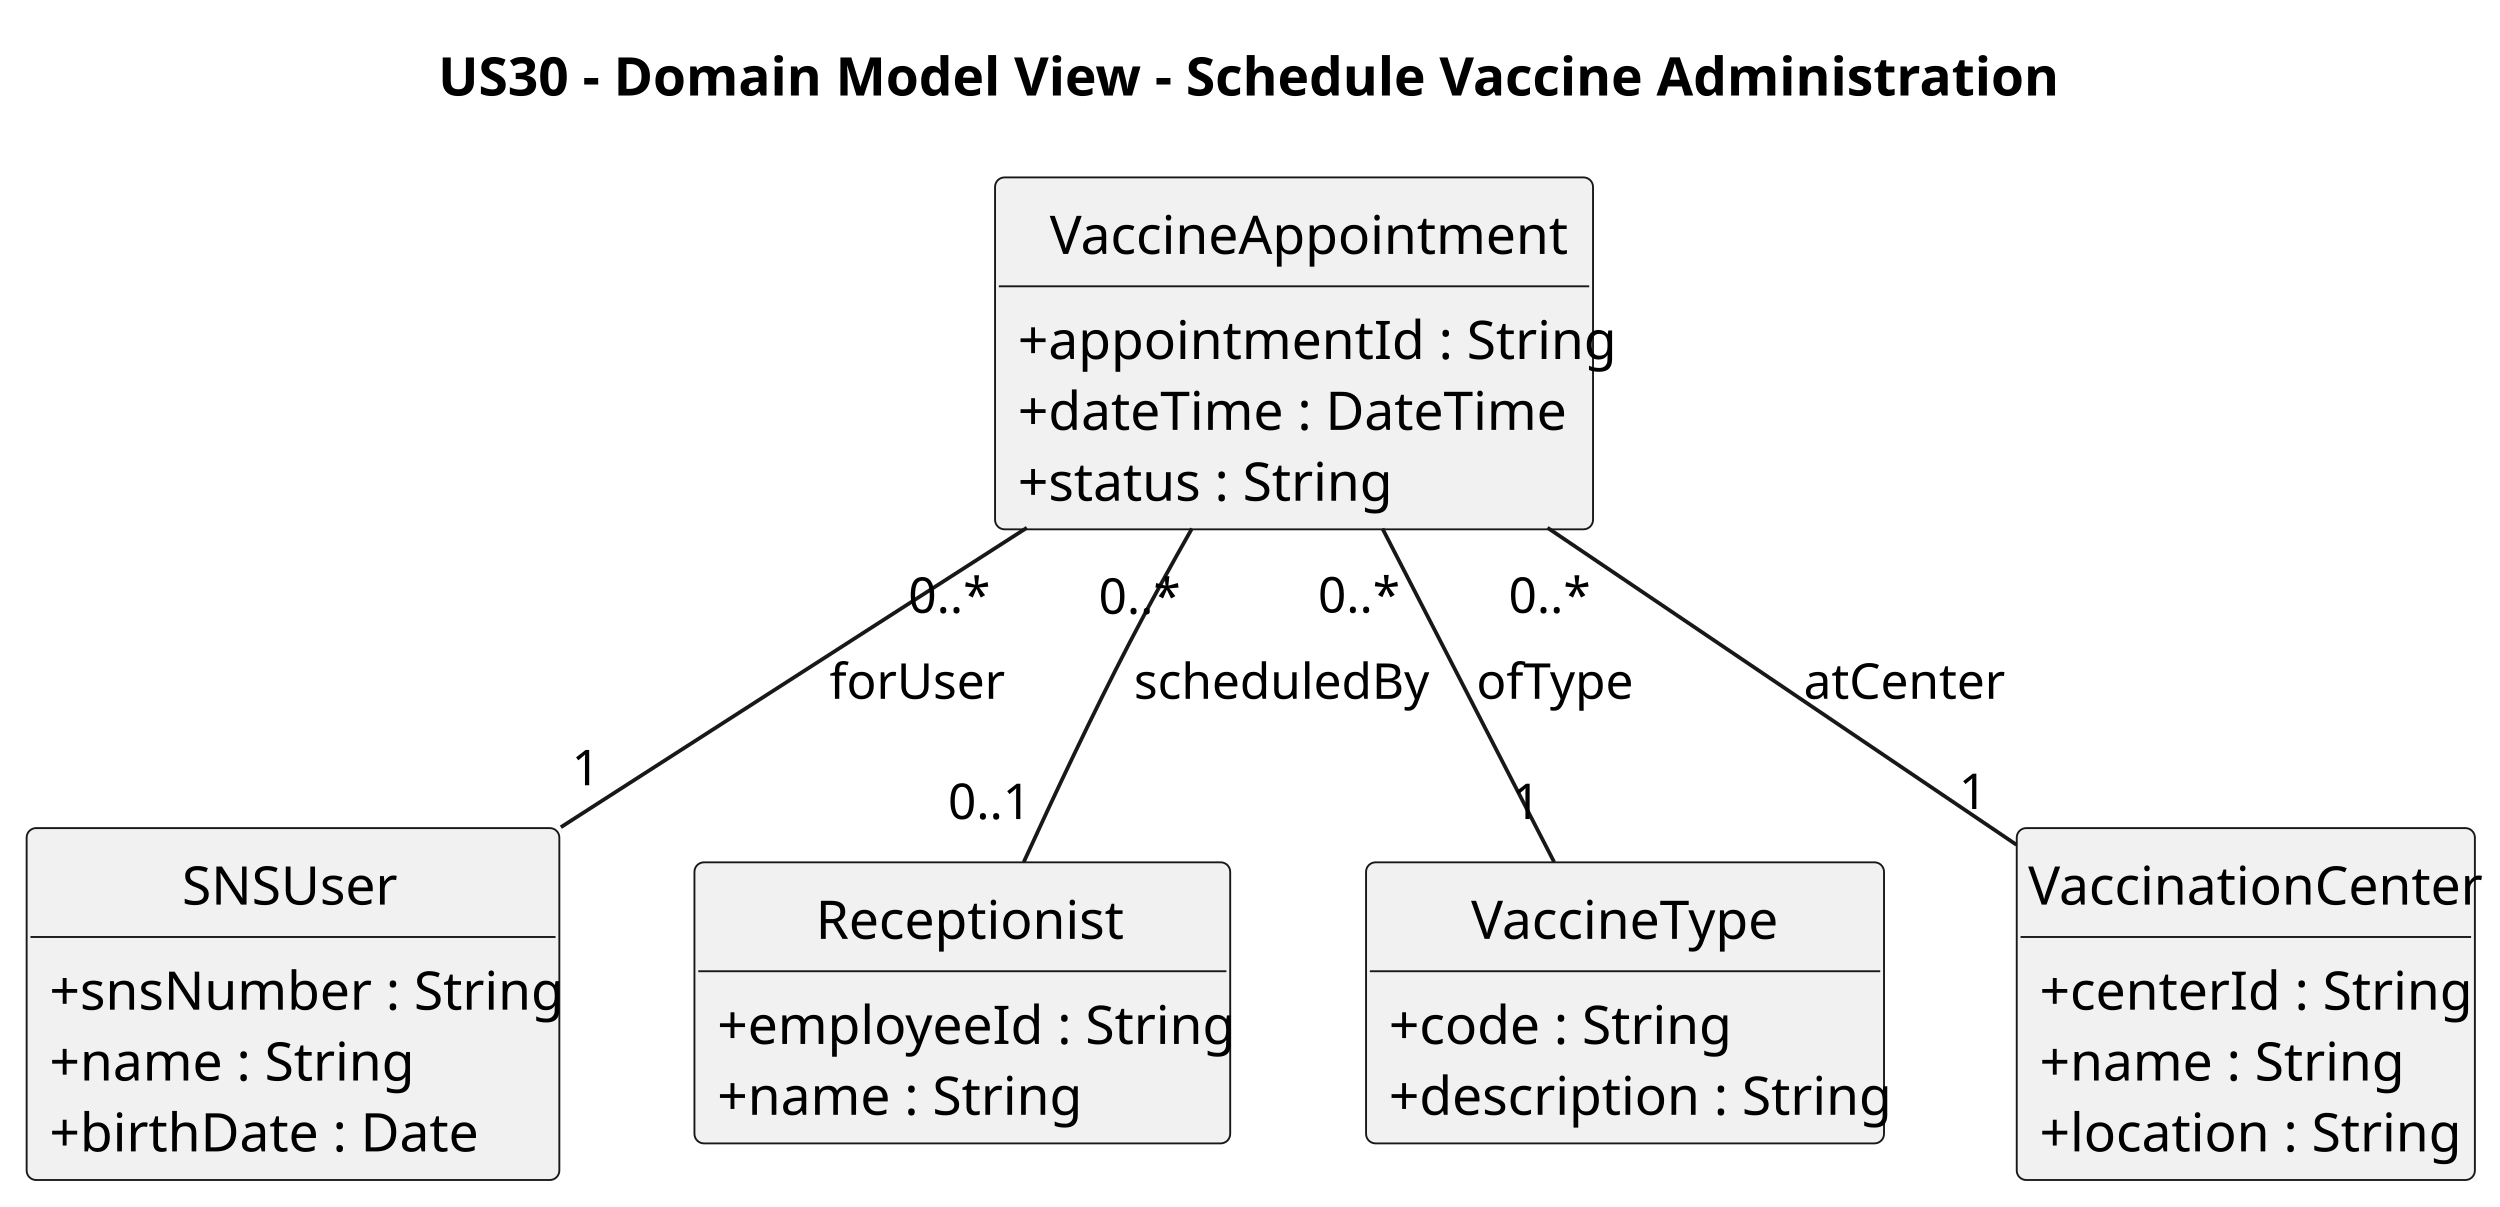
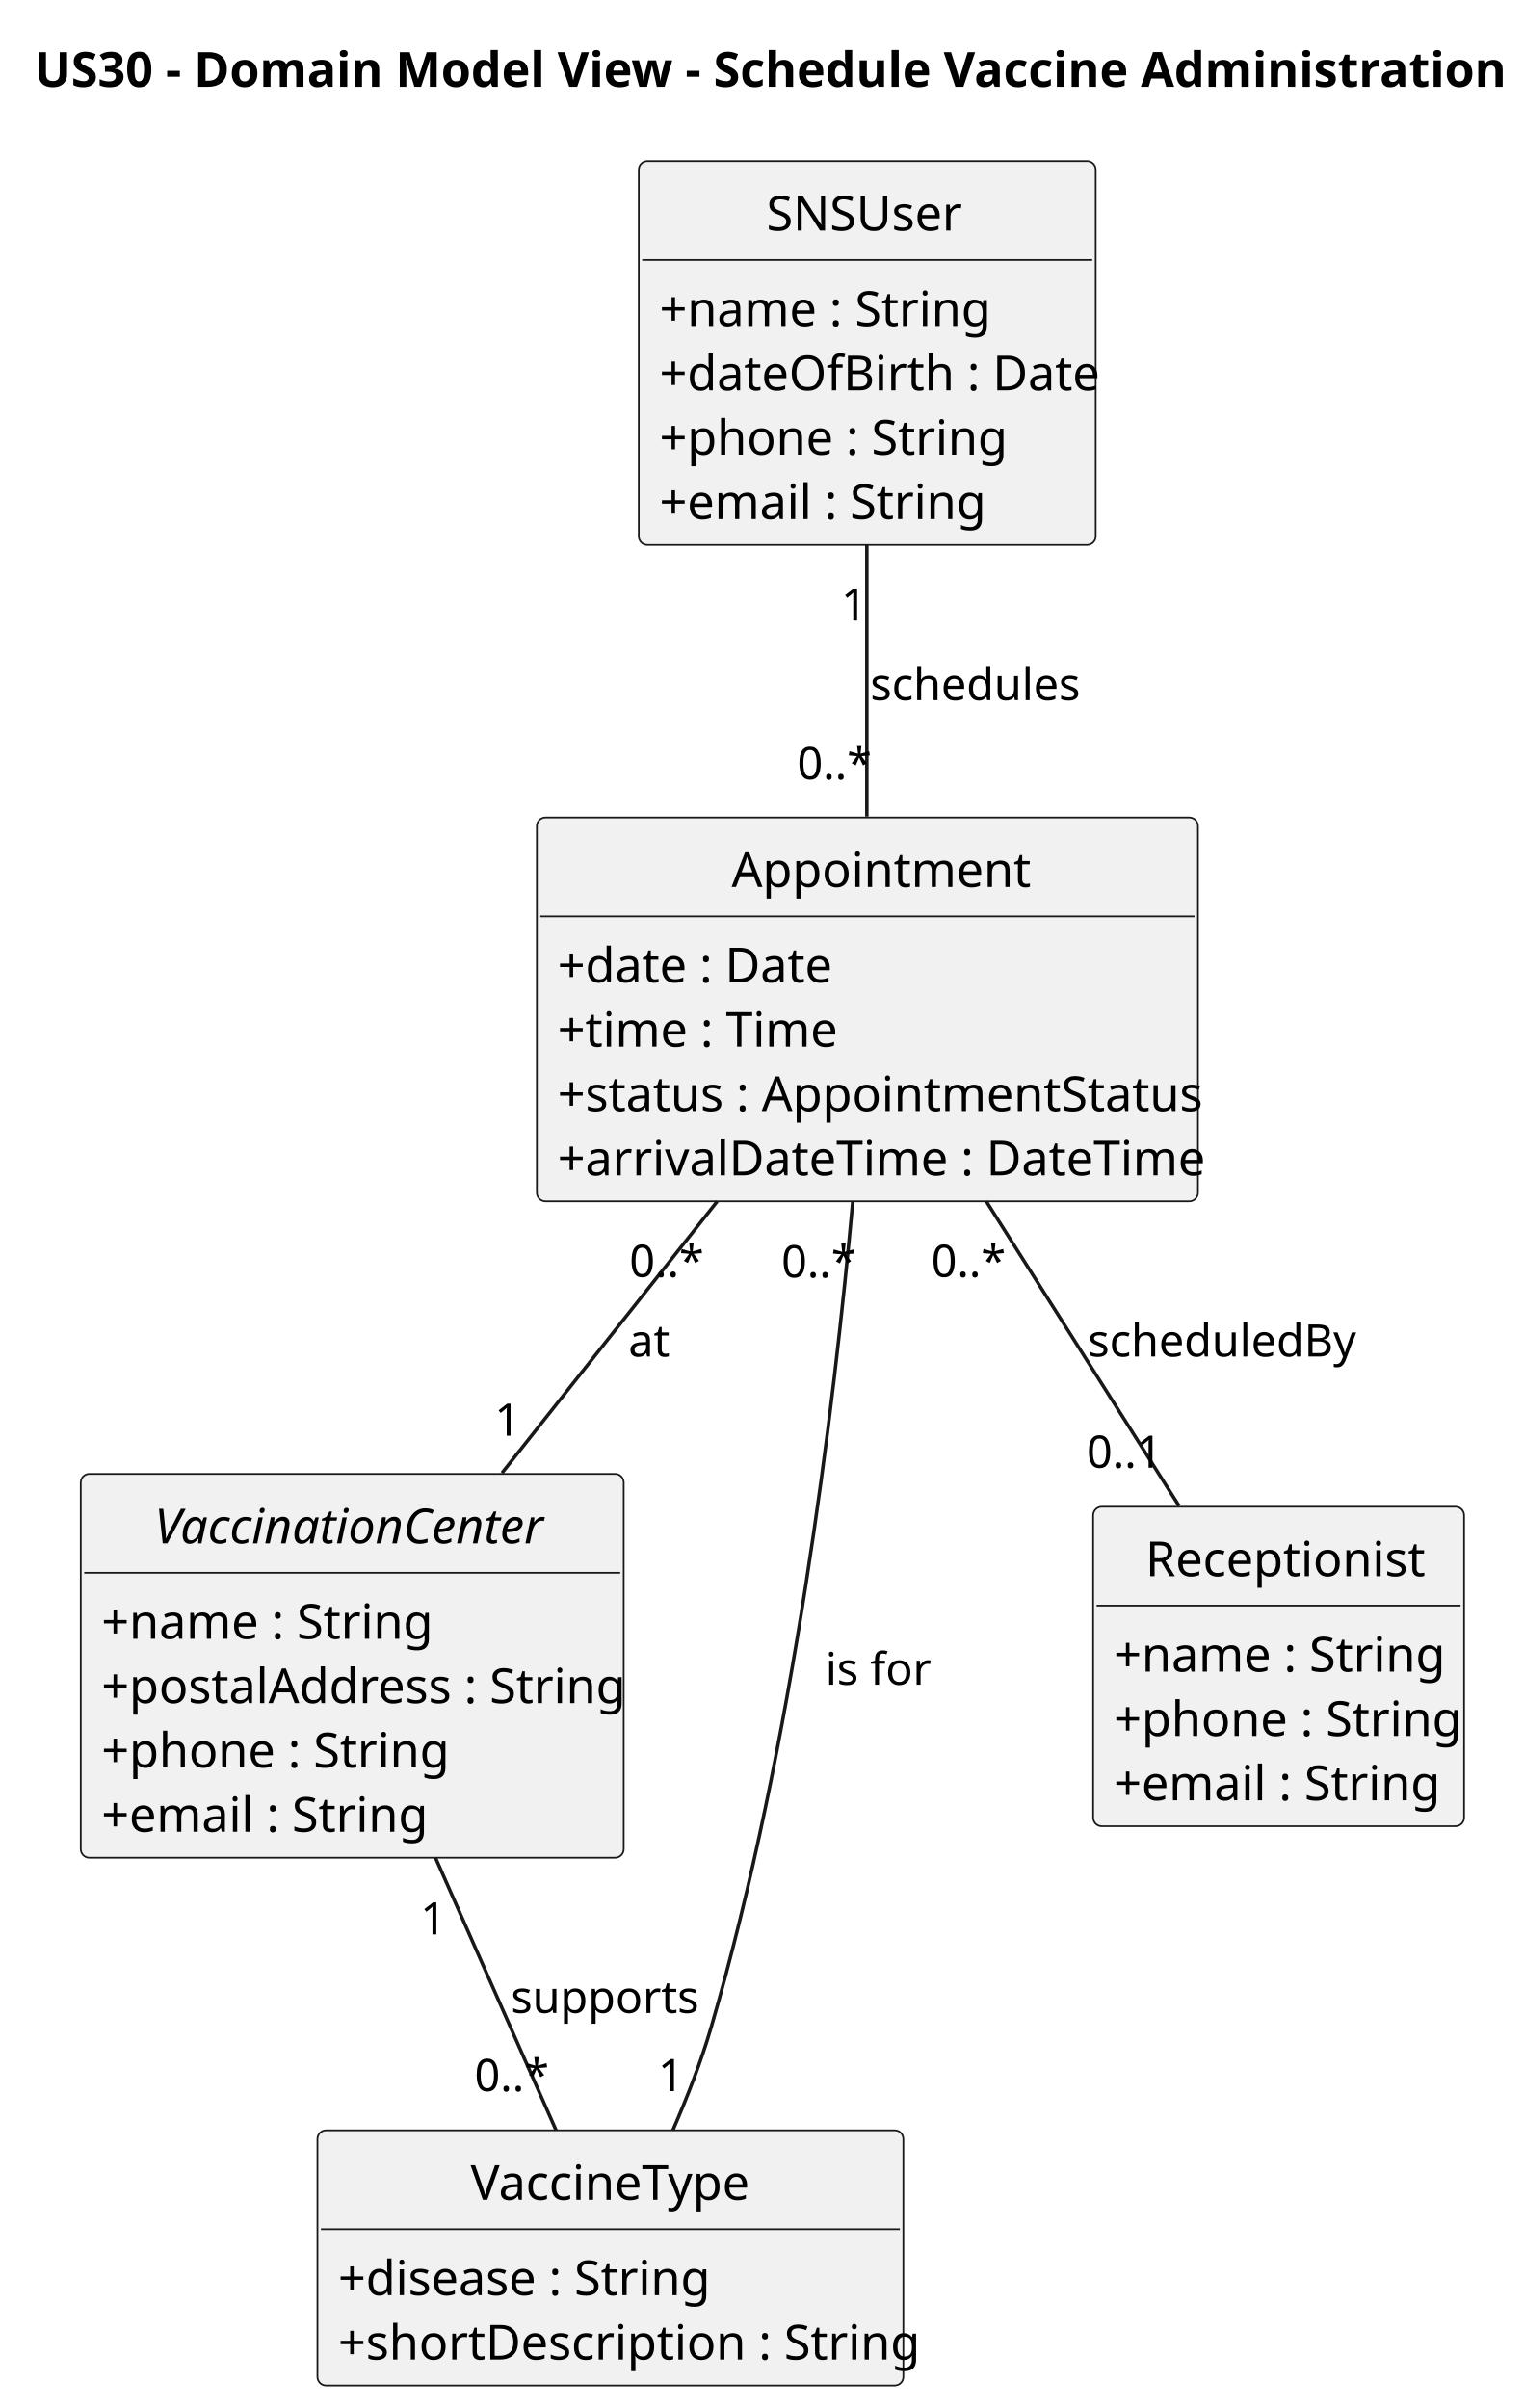
- <svg xmlns="http://www.w3.org/2000/svg" contentStyleType="text/css" data-diagram-type="CLASS" height="317px" preserveAspectRatio="none" style="width:657px;height:317px;background:#FFFFFF;" version="1.1" viewBox="0 0 657 317" width="657px" zoomAndPan="magnify">
+ <svg xmlns="http://www.w3.org/2000/svg" contentStyleType="text/css" data-diagram-type="CLASS" height="697px" preserveAspectRatio="none" style="width:441px;height:697px;background:#FFFFFF;" version="1.1" viewBox="0 0 441 697" width="441px" zoomAndPan="magnify">
  <defs />
  <g>
    <g class="title" data-source-line="1">
-       <text fill="#000000" font-family="sans-serif" font-size="14" font-weight="bold" lengthAdjust="spacing" textLength="413.089" x="115.155" y="25.107">US30 - Domain Model View - Schedule Vaccine Administration</text>
+       <text fill="#000000" font-family="sans-serif" font-size="14" font-weight="bold" lengthAdjust="spacing" textLength="413.089" x="10" y="25.107">US30 - Domain Model View - Schedule Vaccine Administration</text>
    </g>
    <g class="entity" data-entity="SNSUser" data-source-line="7" data-uid="ent0002" id="entity_SNSUser">
-       <rect fill="#F1F1F1" height="92.484" rx="2.5" ry="2.5" style="stroke:#181818;stroke-width:0.5;" width="139.996" x="7" y="217.621" />
-       <text fill="#000000" font-family="sans-serif" font-size="14" lengthAdjust="spacing" textLength="58.345" x="47.826" y="237.728">SNSUser</text>
-       <line style="stroke:#181818;stroke-width:0.5;" x1="8" x2="145.996" y1="246.242" y2="246.242" />
-       <text fill="#000000" font-family="sans-serif" font-size="14" lengthAdjust="spacing" textLength="127.996" x="13" y="265.35">+snsNumber : String</text>
-       <text fill="#000000" font-family="sans-serif" font-size="14" lengthAdjust="spacing" textLength="91.438" x="13" y="283.971">+name : String</text>
-       <text fill="#000000" font-family="sans-serif" font-size="14" lengthAdjust="spacing" textLength="106.224" x="13" y="302.592">+birthDate : Date</text>
+       <rect fill="#F1F1F1" height="111.106" rx="2.5" ry="2.5" style="stroke:#181818;stroke-width:0.5;" width="132.231" x="184.871" y="46.621" />
+       <text fill="#000000" font-family="sans-serif" font-size="14" lengthAdjust="spacing" textLength="58.345" x="221.814" y="66.728">SNSUser</text>
+       <line style="stroke:#181818;stroke-width:0.5;" x1="185.871" x2="316.101" y1="75.242" y2="75.242" />
+       <text fill="#000000" font-family="sans-serif" font-size="14" lengthAdjust="spacing" textLength="91.438" x="190.871" y="94.35">+name : String</text>
+       <text fill="#000000" font-family="sans-serif" font-size="14" lengthAdjust="spacing" textLength="120.231" x="190.871" y="112.971">+dateOfBirth : Date</text>
+       <text fill="#000000" font-family="sans-serif" font-size="14" lengthAdjust="spacing" textLength="95.348" x="190.871" y="131.592">+phone : String</text>
+       <text fill="#000000" font-family="sans-serif" font-size="14" lengthAdjust="spacing" textLength="89.872" x="190.871" y="150.213">+email : String</text>
    </g>
-     <g class="entity" data-entity="Receptionist" data-source-line="13" data-uid="ent0003" id="entity_Receptionist">
-       <rect fill="#F1F1F1" height="73.863" rx="2.5" ry="2.5" style="stroke:#181818;stroke-width:0.5;" width="140.796" x="182.5" y="226.621" />
-       <text fill="#000000" font-family="sans-serif" font-size="14" lengthAdjust="spacing" textLength="77.041" x="214.377" y="246.728">Receptionist</text>
-       <line style="stroke:#181818;stroke-width:0.5;" x1="183.5" x2="322.296" y1="255.242" y2="255.242" />
-       <text fill="#000000" font-family="sans-serif" font-size="14" lengthAdjust="spacing" textLength="128.796" x="188.5" y="274.35">+employeeId : String</text>
-       <text fill="#000000" font-family="sans-serif" font-size="14" lengthAdjust="spacing" textLength="91.438" x="188.5" y="292.971">+name : String</text>
+     <g class="entity" data-entity="VaccinationCenter" data-source-line="14" data-uid="ent0003" id="entity_VaccinationCenter">
+       <rect fill="#F1F1F1" height="111.106" rx="2.5" ry="2.5" style="stroke:#181818;stroke-width:0.5;" width="157.134" x="23.371" y="426.621" />
+       <text fill="#000000" font-family="sans-serif" font-size="14" font-style="italic" lengthAdjust="spacing" textLength="114.399" x="44.738" y="446.728">VaccinationCenter</text>
+       <line style="stroke:#181818;stroke-width:0.5;" x1="24.371" x2="179.504" y1="455.242" y2="455.242" />
+       <text fill="#000000" font-family="sans-serif" font-size="14" lengthAdjust="spacing" textLength="91.438" x="29.371" y="474.35">+name : String</text>
+       <text fill="#000000" font-family="sans-serif" font-size="14" lengthAdjust="spacing" textLength="145.134" x="29.371" y="492.971">+postalAddress : String</text>
+       <text fill="#000000" font-family="sans-serif" font-size="14" lengthAdjust="spacing" textLength="95.348" x="29.371" y="511.592">+phone : String</text>
+       <text fill="#000000" font-family="sans-serif" font-size="14" lengthAdjust="spacing" textLength="89.872" x="29.371" y="530.213">+email : String</text>
    </g>
-     <g class="entity" data-entity="VaccineType" data-source-line="18" data-uid="ent0004" id="entity_VaccineType">
-       <rect fill="#F1F1F1" height="73.863" rx="2.5" ry="2.5" style="stroke:#181818;stroke-width:0.5;" width="136.12" x="359" y="226.621" />
-       <text fill="#000000" font-family="sans-serif" font-size="14" lengthAdjust="spacing" textLength="80.931" x="386.595" y="246.728">VaccineType</text>
-       <line style="stroke:#181818;stroke-width:0.5;" x1="360" x2="494.12" y1="255.242" y2="255.242" />
-       <text fill="#000000" font-family="sans-serif" font-size="14" lengthAdjust="spacing" textLength="86.775" x="365" y="274.35">+code : String</text>
-       <text fill="#000000" font-family="sans-serif" font-size="14" lengthAdjust="spacing" textLength="124.12" x="365" y="292.971">+description : String</text>
+     <g class="entity" data-entity="VaccineType" data-source-line="21" data-uid="ent0004" id="entity_VaccineType">
+       <rect fill="#F1F1F1" height="73.863" rx="2.5" ry="2.5" style="stroke:#181818;stroke-width:0.5;" width="169.568" x="91.871" y="616.621" />
+       <text fill="#000000" font-family="sans-serif" font-size="14" lengthAdjust="spacing" textLength="80.931" x="136.19" y="636.729">VaccineType</text>
+       <line style="stroke:#181818;stroke-width:0.5;" x1="92.871" x2="260.439" y1="645.242" y2="645.242" />
+       <text fill="#000000" font-family="sans-serif" font-size="14" lengthAdjust="spacing" textLength="104.672" x="97.871" y="664.35">+disease : String</text>
+       <text fill="#000000" font-family="sans-serif" font-size="14" lengthAdjust="spacing" textLength="157.568" x="97.871" y="682.971">+shortDescription : String</text>
    </g>
-     <g class="entity" data-entity="VaccinationCenter" data-source-line="23" data-uid="ent0005" id="entity_VaccinationCenter">
-       <rect fill="#F1F1F1" height="92.484" rx="2.5" ry="2.5" style="stroke:#181818;stroke-width:0.5;" width="120.399" x="530" y="217.621" />
-       <text fill="#000000" font-family="sans-serif" font-size="14" lengthAdjust="spacing" textLength="114.399" x="533" y="237.728">VaccinationCenter</text>
-       <line style="stroke:#181818;stroke-width:0.5;" x1="531" x2="649.399" y1="246.242" y2="246.242" />
-       <text fill="#000000" font-family="sans-serif" font-size="14" lengthAdjust="spacing" textLength="107.003" x="536" y="265.35">+centerId : String</text>
-       <text fill="#000000" font-family="sans-serif" font-size="14" lengthAdjust="spacing" textLength="91.438" x="536" y="283.971">+name : String</text>
-       <text fill="#000000" font-family="sans-serif" font-size="14" lengthAdjust="spacing" textLength="104.672" x="536" y="302.592">+location : String</text>
+     <g class="entity" data-entity="Appointment" data-source-line="27" data-uid="ent0005" id="entity_Appointment">
+       <rect fill="#F1F1F1" height="111.106" rx="2.5" ry="2.5" style="stroke:#181818;stroke-width:0.5;" width="191.327" x="155.371" y="236.621" />
+       <text fill="#000000" font-family="sans-serif" font-size="14" lengthAdjust="spacing" textLength="78.606" x="211.731" y="256.728">Appointment</text>
+       <line style="stroke:#181818;stroke-width:0.5;" x1="156.371" x2="345.698" y1="265.242" y2="265.242" />
+       <text fill="#000000" font-family="sans-serif" font-size="14" lengthAdjust="spacing" textLength="76.665" x="161.371" y="284.35">+date : Date</text>
+       <text fill="#000000" font-family="sans-serif" font-size="14" lengthAdjust="spacing" textLength="77.403" x="161.371" y="302.971">+time : Time</text>
+       <text fill="#000000" font-family="sans-serif" font-size="14" lengthAdjust="spacing" textLength="175.492" x="161.371" y="321.592">+status : AppointmentStatus</text>
+       <text fill="#000000" font-family="sans-serif" font-size="14" lengthAdjust="spacing" textLength="179.327" x="161.371" y="340.213">+arrivalDateTime : DateTime</text>
    </g>
-     <g class="entity" data-entity="VaccineAppointment" data-source-line="29" data-uid="ent0006" id="entity_VaccineAppointment">
-       <rect fill="#F1F1F1" height="92.484" rx="2.5" ry="2.5" style="stroke:#181818;stroke-width:0.5;" width="157.148" x="261.5" y="46.621" />
-       <text fill="#000000" font-family="sans-serif" font-size="14" lengthAdjust="spacing" textLength="128.413" x="275.867" y="66.728">VaccineAppointment</text>
-       <line style="stroke:#181818;stroke-width:0.5;" x1="262.5" x2="417.647" y1="75.242" y2="75.242" />
-       <text fill="#000000" font-family="sans-serif" font-size="14" lengthAdjust="spacing" textLength="145.148" x="267.5" y="94.35">+appointmentId : String</text>
-       <text fill="#000000" font-family="sans-serif" font-size="14" lengthAdjust="spacing" textLength="138.886" x="267.5" y="112.971">+dateTime : DateTime</text>
-       <text fill="#000000" font-family="sans-serif" font-size="14" lengthAdjust="spacing" textLength="93.769" x="267.5" y="131.592">+status : String</text>
+     <g class="entity" data-entity="Receptionist" data-source-line="34" data-uid="ent0006" id="entity_Receptionist">
+       <rect fill="#F1F1F1" height="92.484" rx="2.5" ry="2.5" style="stroke:#181818;stroke-width:0.5;" width="107.348" x="316.371" y="436.121" />
+       <text fill="#000000" font-family="sans-serif" font-size="14" lengthAdjust="spacing" textLength="77.041" x="331.524" y="456.228">Receptionist</text>
+       <line style="stroke:#181818;stroke-width:0.5;" x1="317.371" x2="422.718" y1="464.742" y2="464.742" />
+       <text fill="#000000" font-family="sans-serif" font-size="14" lengthAdjust="spacing" textLength="91.438" x="322.371" y="483.85">+name : String</text>
+       <text fill="#000000" font-family="sans-serif" font-size="14" lengthAdjust="spacing" textLength="95.348" x="322.371" y="502.471">+phone : String</text>
+       <text fill="#000000" font-family="sans-serif" font-size="14" lengthAdjust="spacing" textLength="89.872" x="322.371" y="521.092">+email : String</text>
    </g>
-     <g class="link" data-entity-1="VaccineAppointment" data-entity-2="SNSUser" data-source-line="35" data-uid="lnk7" id="link_VaccineAppointment_SNSUser">
-       <path codeLine="35" d="M269.87,138.691 C231.98,163.031 185.32,193.011 147.39,217.391" fill="none" id="VaccineAppointment-SNSUser" style="stroke:#181818;stroke-width:1;" />
-       <text fill="#000000" font-family="sans-serif" font-size="13" lengthAdjust="spacing" textLength="42.618" x="218" y="183.649">forUser</text>
-       <text fill="#000000" font-family="sans-serif" font-size="13" lengthAdjust="spacing" textLength="19.513" x="238.705" y="161.061">0..*</text>
-       <text fill="#000000" font-family="sans-serif" font-size="13" lengthAdjust="spacing" textLength="7.23" x="150.232" y="206.367">1</text>
+     <g class="link" data-entity-1="SNSUser" data-entity-2="Appointment" data-source-line="41" data-uid="lnk7" id="link_SNSUser_Appointment">
+       <path codeLine="41" d="M250.871,157.751 C250.871,182.471 250.871,211.621 250.871,236.351" fill="none" id="SNSUser-Appointment" style="stroke:#181818;stroke-width:1;" />
+       <text fill="#000000" font-family="sans-serif" font-size="13" lengthAdjust="spacing" textLength="58.538" x="251.871" y="202.649">schedules</text>
+       <text fill="#000000" font-family="sans-serif" font-size="13" lengthAdjust="spacing" textLength="7.23" x="243.444" y="179.607">1</text>
+       <text fill="#000000" font-family="sans-serif" font-size="13" lengthAdjust="spacing" textLength="19.513" x="230.724" y="225.558">0..*</text>
    </g>
-     <g class="link" data-entity-1="VaccineAppointment" data-entity-2="VaccineType" data-source-line="36" data-uid="lnk8" id="link_VaccineAppointment_VaccineType">
-       <path codeLine="36" d="M363.31,138.911 C377.46,166.381 395.26,200.961 408.44,226.571" fill="none" id="VaccineAppointment-VaccineType" style="stroke:#181818;stroke-width:1;" />
-       <text fill="#000000" font-family="sans-serif" font-size="13" lengthAdjust="spacing" textLength="39.743" x="388" y="183.649">ofType</text>
-       <text fill="#000000" font-family="sans-serif" font-size="13" lengthAdjust="spacing" textLength="19.513" x="346.365" y="160.972">0..*</text>
-       <text fill="#000000" font-family="sans-serif" font-size="13" lengthAdjust="spacing" textLength="7.23" x="397.383" y="215.241">1</text>
+     <g class="link" data-entity-1="Appointment" data-entity-2="VaccinationCenter" data-source-line="42" data-uid="lnk8" id="link_Appointment_VaccinationCenter">
+       <path codeLine="42" d="M207.571,347.751 C187.981,372.471 164.881,401.621 145.281,426.351" fill="none" id="Appointment-VaccinationCenter" style="stroke:#181818;stroke-width:1;" />
+       <text fill="#000000" font-family="sans-serif" font-size="13" lengthAdjust="spacing" textLength="10.842" x="181.871" y="392.649">at</text>
+       <text fill="#000000" font-family="sans-serif" font-size="13" lengthAdjust="spacing" textLength="19.513" x="182.147" y="369.607">0..*</text>
+       <text fill="#000000" font-family="sans-serif" font-size="13" lengthAdjust="spacing" textLength="7.23" x="143.15" y="415.558">1</text>
    </g>
-     <g class="link" data-entity-1="VaccineAppointment" data-entity-2="VaccinationCenter" data-source-line="37" data-uid="lnk9" id="link_VaccineAppointment_VaccinationCenter">
-       <path codeLine="37" d="M406.67,138.691 C445,164.601 492.76,196.891 529.93,222.011" fill="none" id="VaccineAppointment-VaccinationCenter" style="stroke:#181818;stroke-width:1;" />
-       <text fill="#000000" font-family="sans-serif" font-size="13" lengthAdjust="spacing" textLength="49.861" x="474" y="183.649">atCenter</text>
-       <text fill="#000000" font-family="sans-serif" font-size="13" lengthAdjust="spacing" textLength="19.513" x="396.452" y="161.061">0..*</text>
-       <text fill="#000000" font-family="sans-serif" font-size="13" lengthAdjust="spacing" textLength="7.23" x="514.774" y="212.607">1</text>
+     <g class="link" data-entity-1="Appointment" data-entity-2="VaccineType" data-source-line="43" data-uid="lnk9" id="link_Appointment_VaccineType">
+       <path codeLine="43" d="M246.791,347.871 C241.351,407.521 229.521,505.321 205.871,586.621 C202.971,596.591 198.901,607.041 194.731,616.601" fill="none" id="Appointment-VaccineType" style="stroke:#181818;stroke-width:1;" />
+       <text fill="#000000" font-family="sans-serif" font-size="13" lengthAdjust="spacing" textLength="28.171" x="238.871" y="487.649">is for</text>
+       <text fill="#000000" font-family="sans-serif" font-size="13" lengthAdjust="spacing" textLength="19.513" x="226.147" y="369.741">0..*</text>
+       <text fill="#000000" font-family="sans-serif" font-size="13" lengthAdjust="spacing" textLength="7.23" x="190.439" y="605.276">1</text>
    </g>
-     <g class="link" data-entity-1="VaccineAppointment" data-entity-2="Receptionist" data-source-line="38" data-uid="lnk10" id="link_VaccineAppointment_Receptionist">
-       <path codeLine="38" d="M313.24,138.901 C307.72,148.621 302.05,158.901 297,168.621 C287.2,187.491 277.08,208.931 269.03,226.571" fill="none" id="VaccineAppointment-Receptionist" style="stroke:#181818;stroke-width:1;" />
-       <text fill="#000000" font-family="sans-serif" font-size="13" lengthAdjust="spacing" textLength="74.439" x="298" y="183.649">scheduledBy</text>
-       <text fill="#000000" font-family="sans-serif" font-size="13" lengthAdjust="spacing" textLength="19.513" x="288.716" y="161.303">0..*</text>
-       <text fill="#000000" font-family="sans-serif" font-size="13" lengthAdjust="spacing" textLength="21.684" x="249.131" y="215.241">0..1</text>
+     <g class="link" data-entity-1="Appointment" data-entity-2="Receptionist" data-source-line="44" data-uid="lnk10" id="link_Appointment_Receptionist">
+       <path codeLine="44" d="M285.451,347.751 C303.151,375.721 324.451,409.371 341.231,435.871" fill="none" id="Appointment-Receptionist" style="stroke:#181818;stroke-width:1;" />
+       <text fill="#000000" font-family="sans-serif" font-size="13" lengthAdjust="spacing" textLength="74.439" x="314.871" y="392.649">scheduledBy</text>
+       <text fill="#000000" font-family="sans-serif" font-size="13" lengthAdjust="spacing" textLength="19.513" x="269.519" y="369.607">0..*</text>
+       <text fill="#000000" font-family="sans-serif" font-size="13" lengthAdjust="spacing" textLength="21.684" x="314.507" y="424.844">0..1</text>
+     </g>
+     <g class="link" data-entity-1="VaccinationCenter" data-entity-2="VaccineType" data-source-line="46" data-uid="lnk11" id="link_VaccinationCenter_VaccineType">
+       <path codeLine="46" d="M126.011,537.681 C137.451,563.521 150.791,593.671 160.931,616.601" fill="none" id="VaccinationCenter-VaccineType" style="stroke:#181818;stroke-width:1;" />
+       <text fill="#000000" font-family="sans-serif" font-size="13" lengthAdjust="spacing" textLength="49.861" x="147.871" y="582.649">supports</text>
+       <text fill="#000000" font-family="sans-serif" font-size="13" lengthAdjust="spacing" textLength="7.23" x="121.661" y="559.929">1</text>
+       <text fill="#000000" font-family="sans-serif" font-size="13" lengthAdjust="spacing" textLength="19.513" x="137.327" y="605.276">0..*</text>
    </g>
  </g>
</svg>
